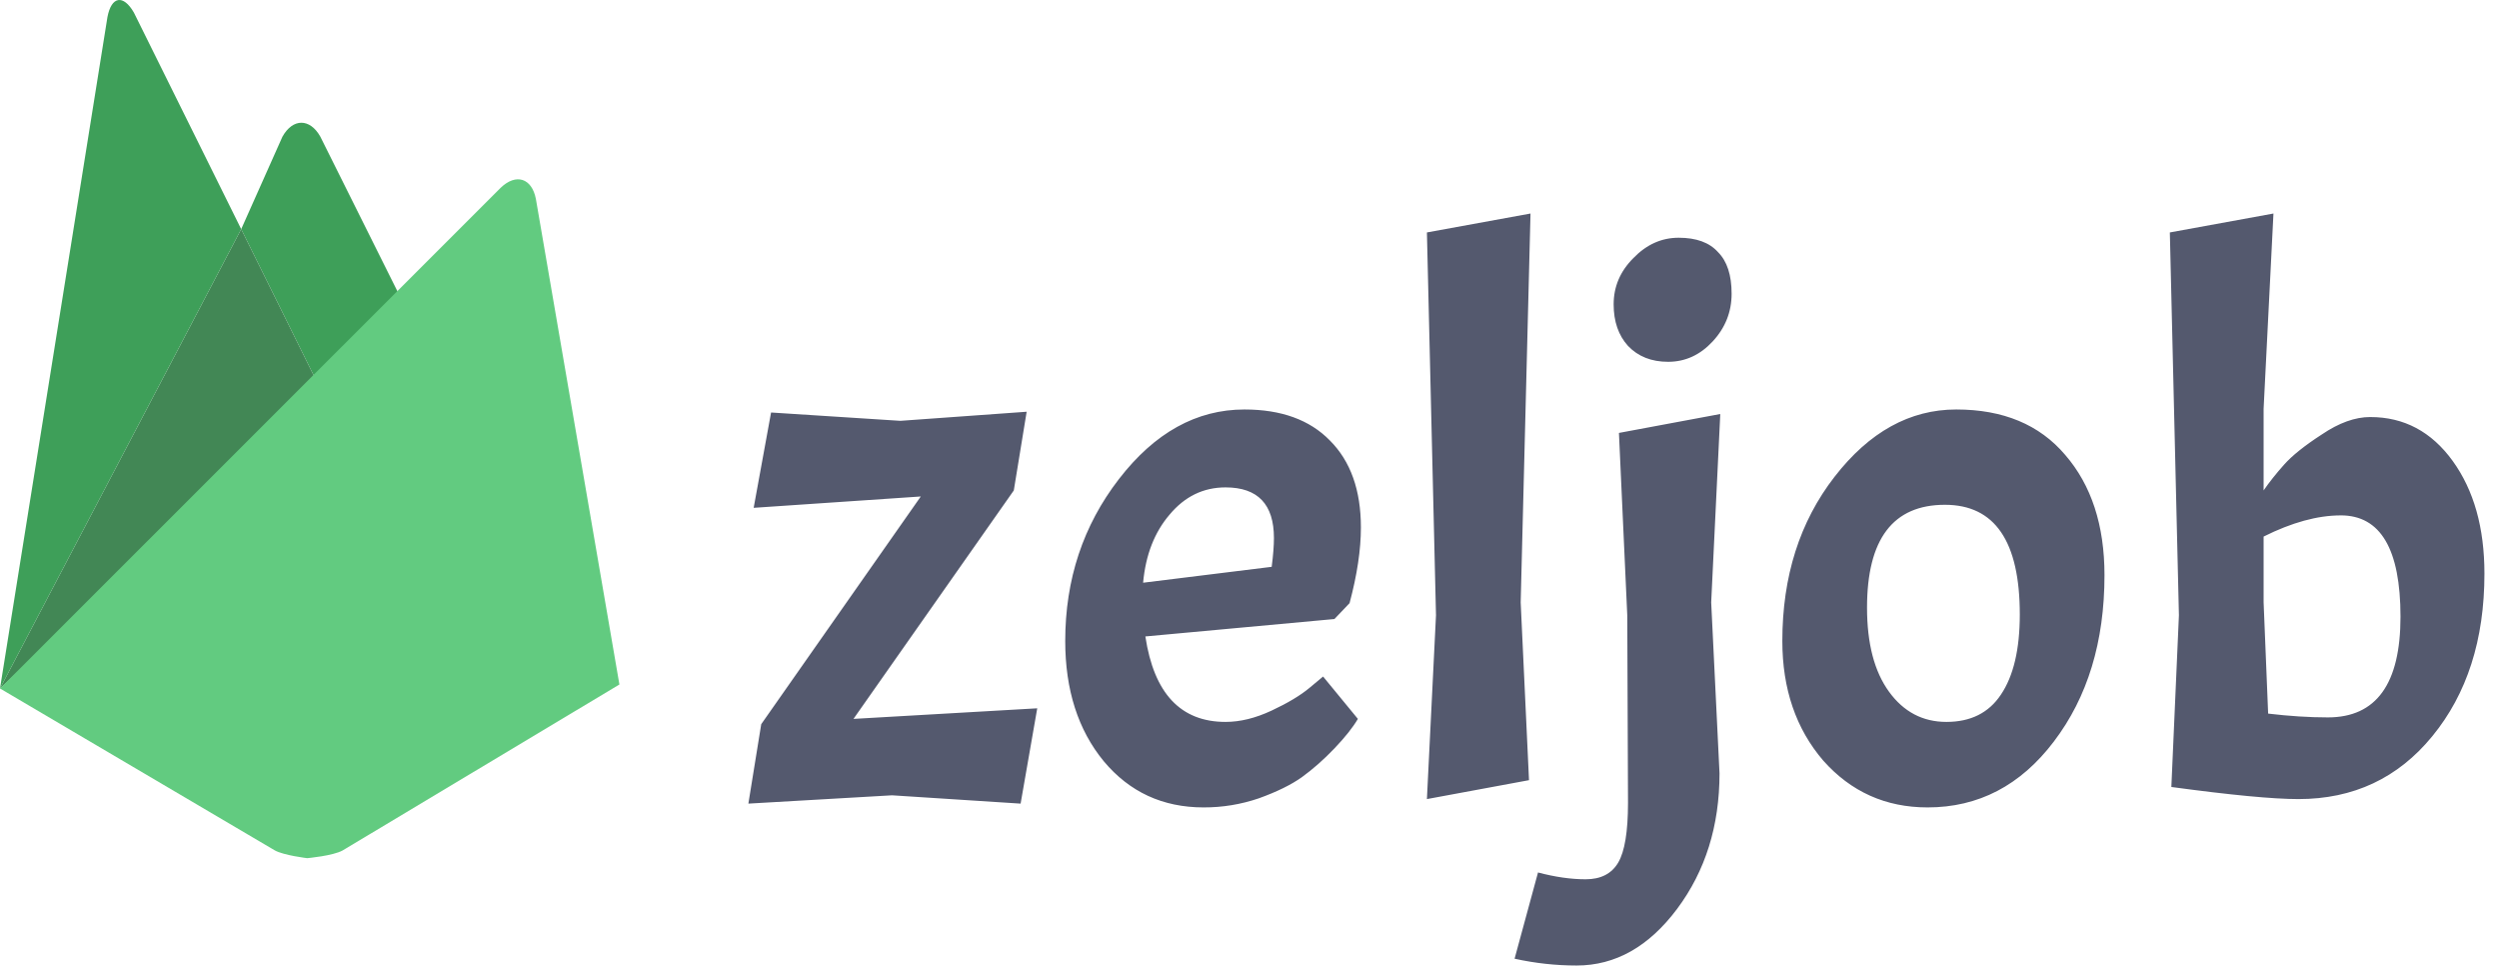
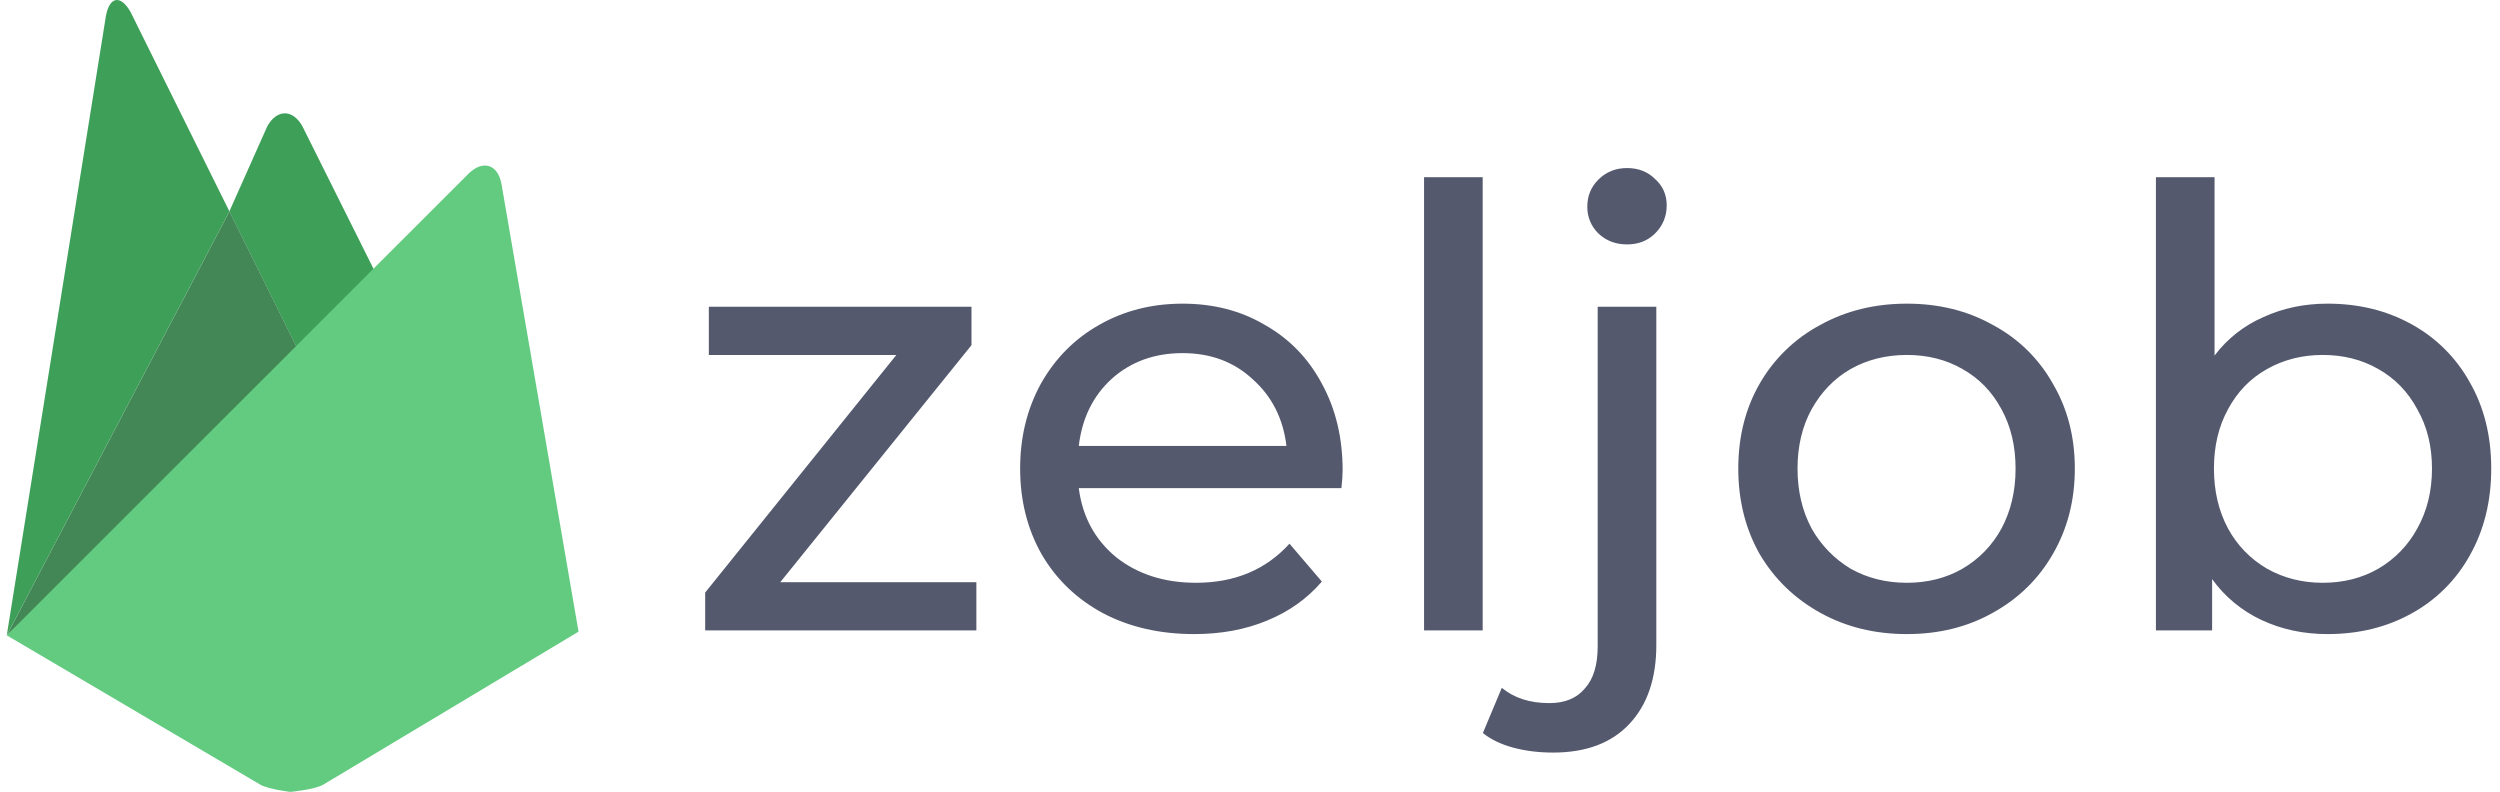
- <svg xmlns="http://www.w3.org/2000/svg" width="145" height="56" fill="none">
-   <path fill="#3E9F59" d="M23.6 17.978l-4.981 4.636-4.623-9.325 2.392-5.362c.605-1.075 1.593-1.077 2.199 0L23.6 17.978z" />
-   <path fill="#428755" d="M18.618 22.614L0 39.934l13.995-26.645 4.623 9.325z" />
-   <path fill="#62CB80" d="M29.05 10.892c.89-.856 1.81-.564 2.044.648l4.846 28.161-16.064 9.628c-.562.31-2.05.445-2.05.445s-1.36-.162-1.878-.45L0 39.932l29.05-29.04z" />
-   <path fill="#3E9F59" d="M13.995 13.289L0 39.934 6.234.992c.23-1.213.92-1.33 1.536-.26l6.225 12.557z" />
-   <path fill="#54596E" d="M44.169 42.003l9.258-13.207-9.697.658 1.01-5.529 7.502.483 7.328-.527-.746 4.564-9.302 13.251 10.662-.614-.965 5.528-7.46-.482-8.336.482.746-4.607zM71.11 41.871c.848 0 1.74-.219 2.676-.658.936-.438 1.668-.877 2.194-1.316l.79-.658 2.019 2.457c-.293.497-.746 1.068-1.36 1.711-.615.644-1.244 1.2-1.888 1.668-.614.438-1.447.848-2.5 1.228a9.808 9.808 0 0 1-3.204.527c-2.37 0-4.3-.892-5.792-2.677-1.492-1.813-2.237-4.139-2.237-6.976 0-3.57 1.038-6.7 3.115-9.39 2.077-2.692 4.505-4.037 7.284-4.037 2.135 0 3.788.6 4.958 1.799 1.2 1.2 1.799 2.881 1.799 5.046 0 1.287-.22 2.75-.658 4.388l-.878.921-10.97 1.01c.498 3.305 2.048 4.957 4.652 4.957zm0-13.602c-1.287 0-2.37.527-3.247 1.58-.878 1.024-1.39 2.34-1.536 3.949l7.46-.922c.087-.672.131-1.228.131-1.667 0-1.96-.936-2.94-2.808-2.94zM88.805 12.385l-.57 22.554.483 10.311-5.924 1.097.527-10.662-.527-22.203 6.011-1.097zM91.479 56c-1.2 0-2.399-.131-3.598-.395l1.36-5.002c.995.264 1.916.395 2.764.395.878 0 1.507-.322 1.887-.965.38-.644.57-1.8.57-3.467l-.043-10.881-.483-10.575 5.88-1.097-.527 10.926.483 9.916c0 3.043-.82 5.66-2.457 7.855C95.677 54.902 93.73 56 91.479 56zm2.15-38.35c0-1.023.38-1.915 1.14-2.676.761-.79 1.639-1.185 2.634-1.185 1.023 0 1.784.278 2.281.834.527.527.79 1.331.79 2.413 0 1.053-.366 1.975-1.097 2.765s-1.594 1.184-2.589 1.184c-.965 0-1.74-.307-2.325-.921-.556-.614-.834-1.419-.834-2.413zM103.417 37.177c0-3.745 1.009-6.919 3.028-9.522 2.018-2.604 4.373-3.905 7.064-3.905 2.72 0 4.827.877 6.319 2.633 1.521 1.755 2.281 4.08 2.281 6.976 0 3.861-.98 7.08-2.94 9.653-1.93 2.545-4.373 3.818-7.327 3.818-2.428 0-4.447-.907-6.056-2.72-1.579-1.843-2.369-4.154-2.369-6.933zm13.778-1.536c0-4.242-1.448-6.363-4.344-6.363-3.013 0-4.52 1.99-4.52 5.968 0 2.077.425 3.7 1.273 4.87.848 1.17 1.96 1.755 3.335 1.755 1.404 0 2.457-.526 3.159-1.58.731-1.081 1.097-2.632 1.097-4.65zM137.529 24.189c1.96 0 3.554.848 4.783 2.544 1.228 1.697 1.843 3.876 1.843 6.538 0 3.832-1.01 6.977-3.028 9.434-1.989 2.428-4.578 3.642-7.766 3.642-1.463 0-3.92-.234-7.372-.702l.439-9.96-.527-22.203 6.012-1.097-.571 11.32v4.74c.322-.468.717-.966 1.185-1.492.468-.527 1.199-1.112 2.194-1.755.994-.673 1.93-1.01 2.808-1.01zm-1.711 5.704c-1.346 0-2.838.41-4.476 1.228v3.818l.263 6.45c1.229.146 2.384.22 3.467.22 2.808 0 4.212-1.946 4.212-5.837 0-3.92-1.155-5.88-3.466-5.88z" />
+ <svg xmlns="http://www.w3.org/2000/svg" width="161" height="51" fill="none">
+   <path fill="#54596E" d="M62.878 37.492v3.107H45.413V38.16l12.312-15.3H45.649v-3.108h16.914v2.478L50.25 37.492h12.627zM86.465 30.293c0 .289-.026.669-.078 1.141H69.473c.236 1.836 1.036 3.317 2.4 4.445 1.389 1.101 3.107 1.652 5.152 1.652 2.491 0 4.497-.84 6.018-2.518l2.085 2.44c-.944 1.1-2.124 1.94-3.54 2.516-1.39.577-2.95.866-4.681.866-2.203 0-4.156-.446-5.86-1.337-1.705-.918-3.03-2.19-3.974-3.816-.917-1.626-1.376-3.461-1.376-5.507 0-2.019.445-3.841 1.337-5.467.918-1.626 2.163-2.885 3.737-3.776 1.6-.918 3.396-1.377 5.389-1.377 1.993 0 3.763.459 5.31 1.377 1.573.891 2.793 2.15 3.658 3.776.891 1.626 1.337 3.487 1.337 5.585zM76.16 22.741c-1.81 0-3.33.55-4.563 1.652-1.206 1.101-1.914 2.544-2.124 4.327h13.374c-.21-1.757-.931-3.186-2.164-4.287-1.206-1.128-2.714-1.692-4.523-1.692zM91.709 11.413h3.776v29.186h-3.776V11.413zM100.02 48.466c-.918 0-1.77-.105-2.557-.315-.786-.21-1.442-.524-1.966-.944l1.219-2.91c.787.655 1.81.983 3.068.983.996 0 1.757-.315 2.281-.944.551-.603.826-1.508.826-2.714v-21.87h3.776v21.79c0 2.151-.576 3.843-1.73 5.075-1.154 1.233-2.793 1.849-4.917 1.849zm4.759-32.726c-.734 0-1.35-.236-1.848-.709a2.354 2.354 0 0 1-.708-1.73c0-.682.236-1.259.708-1.73.498-.5 1.114-.748 1.848-.748.735 0 1.338.236 1.81.708.498.446.747 1.01.747 1.691 0 .708-.249 1.311-.747 1.81-.472.472-1.075.708-1.81.708zM122.802 40.835c-2.072 0-3.934-.459-5.586-1.377-1.652-.918-2.95-2.176-3.894-3.776-.918-1.626-1.377-3.461-1.377-5.507 0-2.045.459-3.868 1.377-5.467a9.807 9.807 0 0 1 3.894-3.776c1.652-.918 3.514-1.377 5.586-1.377 2.071 0 3.92.459 5.546 1.377a9.545 9.545 0 0 1 3.855 3.776c.944 1.6 1.416 3.422 1.416 5.467 0 2.046-.472 3.881-1.416 5.507-.918 1.6-2.203 2.858-3.855 3.776-1.626.918-3.475 1.377-5.546 1.377zm0-3.304c1.337 0 2.53-.302 3.579-.905a6.654 6.654 0 0 0 2.517-2.596c.604-1.127.905-2.413.905-3.855 0-1.442-.301-2.714-.905-3.815-.603-1.128-1.442-1.993-2.517-2.596-1.049-.603-2.242-.905-3.579-.905-1.338 0-2.544.302-3.619.905-1.049.603-1.888 1.468-2.518 2.596-.603 1.101-.904 2.373-.904 3.815 0 1.442.301 2.728.904 3.855a7.044 7.044 0 0 0 2.518 2.596c1.075.603 2.281.905 3.619.905zM149.894 19.555c2.019 0 3.828.446 5.428 1.337a9.485 9.485 0 0 1 3.737 3.737c.918 1.6 1.376 3.448 1.376 5.546 0 2.098-.458 3.96-1.376 5.586a9.485 9.485 0 0 1-3.737 3.736c-1.6.892-3.409 1.338-5.428 1.338-1.547 0-2.963-.302-4.248-.905a8.175 8.175 0 0 1-3.186-2.635v3.304h-3.619V11.413h3.776v11.485a7.853 7.853 0 0 1 3.147-2.478c1.258-.577 2.635-.865 4.13-.865zm-.315 17.976c1.338 0 2.531-.302 3.58-.905a6.654 6.654 0 0 0 2.517-2.596c.629-1.127.944-2.413.944-3.855 0-1.442-.315-2.714-.944-3.815-.603-1.128-1.442-1.993-2.517-2.596-1.049-.603-2.242-.905-3.58-.905-1.311 0-2.504.302-3.579.905-1.075.603-1.915 1.468-2.518 2.596-.603 1.101-.904 2.373-.904 3.815 0 1.442.301 2.728.904 3.855A6.657 6.657 0 0 0 146 36.626c1.075.603 2.268.905 3.579.905z" />
+   <path fill="#3E9F59" d="M24.608 18.422l-5.104 4.75-4.736-9.553 2.45-5.494c.62-1.102 1.633-1.104 2.253 0l5.137 10.297z" />
+   <path fill="#428755" d="M19.51 23.17L.436 40.916l14.337-27.298 4.737 9.553z" />
+   <path fill="#62CB80" d="M30.197 11.163c.912-.876 1.855-.577 2.095.664l4.965 28.852-16.458 9.863c-.576.318-2.102.456-2.102.456s-1.392-.166-1.922-.46L.435 40.914l29.762-29.752z" />
+   <path fill="#3E9F59" d="M14.774 13.615L.437 40.912 6.823 1.016c.235-1.243.942-1.362 1.574-.265l6.377 12.864z" />
</svg>
